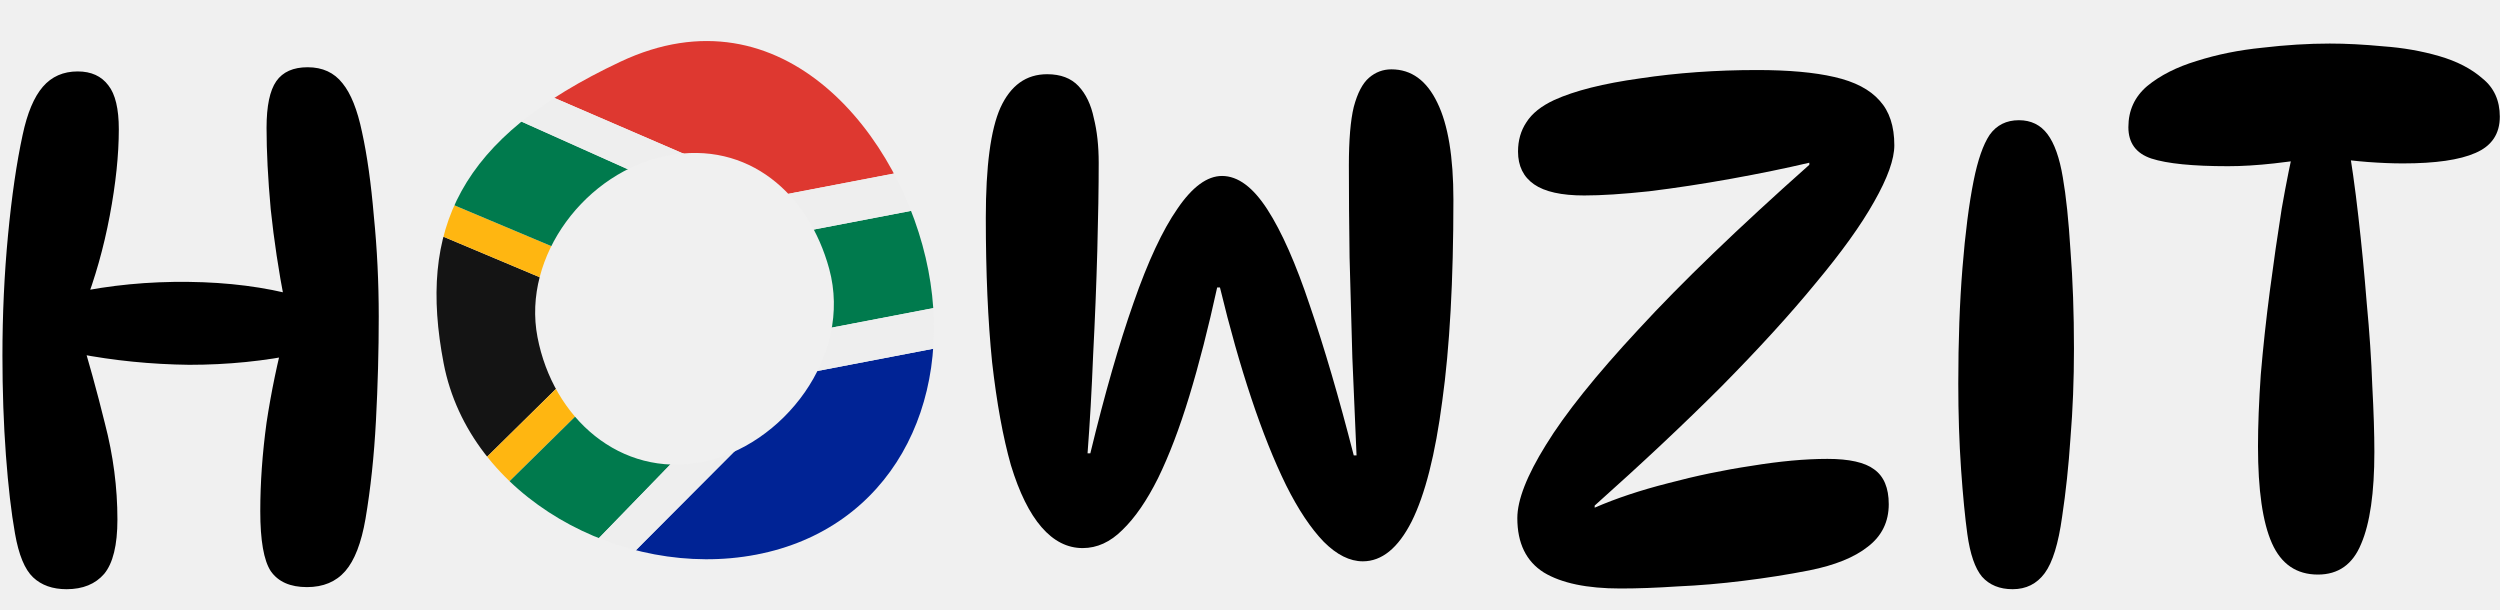
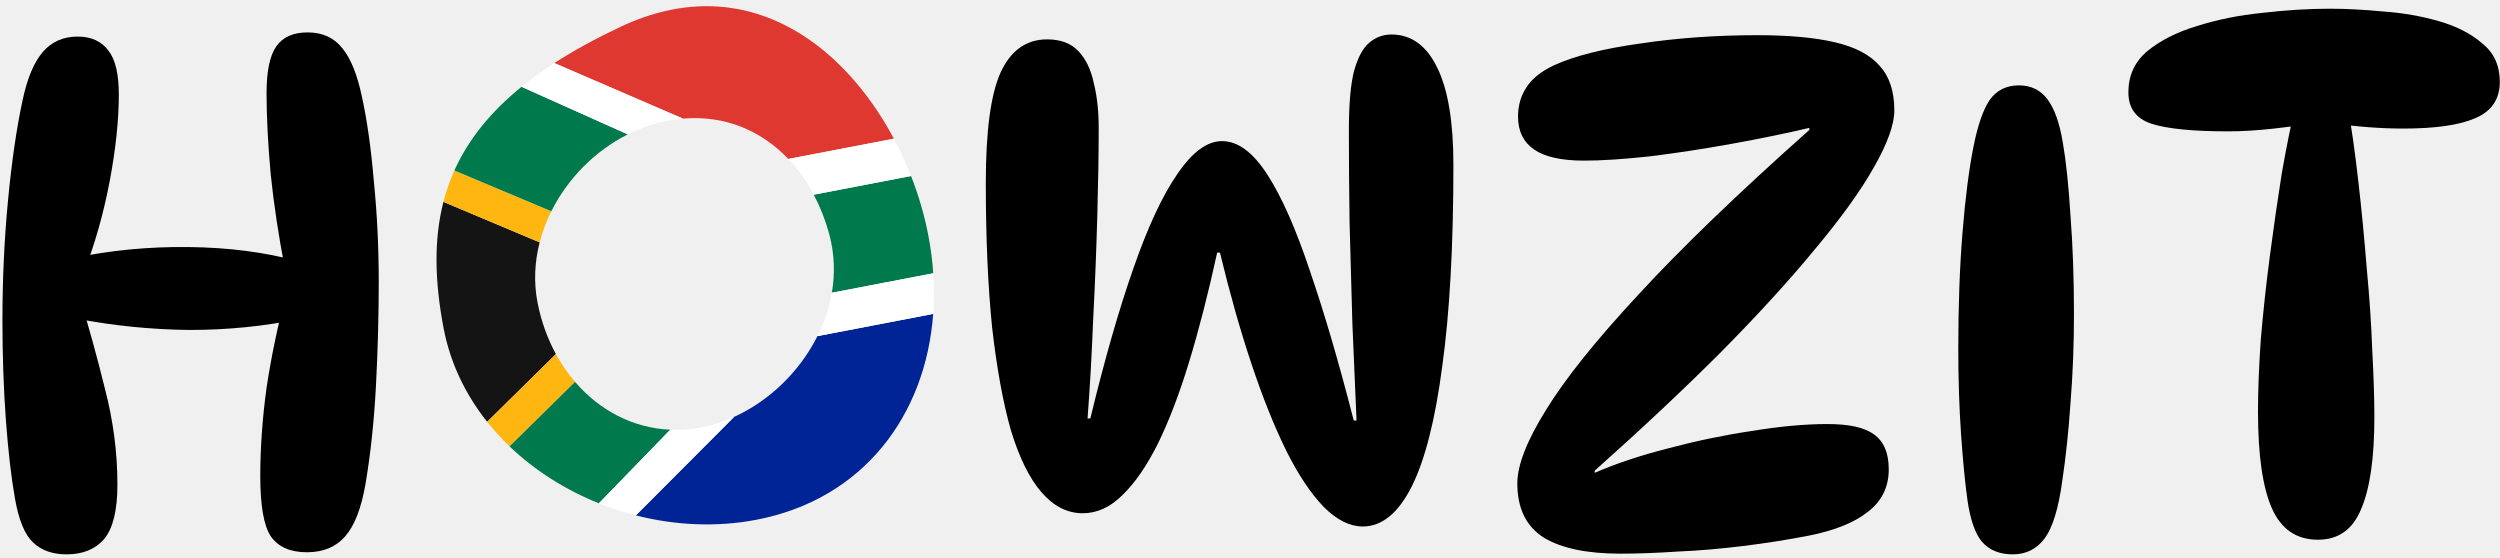
- <svg xmlns="http://www.w3.org/2000/svg" width="287" height="70" viewBox="0 0 287 70" fill="none">
-   <path d="M8.92 8.2C10.467 8.2 11.64 8.733 12.44 9.8C13.24 10.813 13.64 12.493 13.64 14.84C13.64 17.773 13.293 21.08 12.6 24.76C11.907 28.44 10.92 31.933 9.64 35.24L8.36 33.64C12.627 32.733 17.053 32.307 21.64 32.36C26.227 32.413 30.387 32.947 34.12 33.96L32.68 34.68C31.987 31.107 31.453 27.56 31.08 24.04C30.76 20.52 30.6 17.4 30.6 14.68C30.6 12.173 30.973 10.387 31.72 9.32C32.467 8.253 33.667 7.72 35.32 7.72C37.027 7.72 38.36 8.333 39.32 9.56C40.28 10.733 41.027 12.6 41.56 15.16C42.147 17.827 42.6 21.053 42.92 24.84C43.293 28.573 43.48 32.413 43.48 36.36C43.48 40.253 43.373 44.227 43.16 48.28C42.947 52.333 42.547 56.093 41.96 59.56C41.48 62.333 40.707 64.333 39.64 65.56C38.573 66.787 37.107 67.4 35.24 67.4C33.32 67.4 31.933 66.787 31.08 65.56C30.28 64.333 29.88 62.04 29.88 58.68C29.88 55.427 30.12 52.04 30.6 48.52C31.133 45 31.853 41.533 32.76 38.12L34.44 40.6C30.387 41.453 26.147 41.88 21.72 41.88C17.347 41.827 13.08 41.4 8.92 40.6L9.08 37.88C10.147 41.347 11.133 44.92 12.04 48.6C13 52.28 13.48 55.96 13.48 59.64C13.48 62.573 12.973 64.653 11.96 65.88C10.947 67.053 9.507 67.64 7.64 67.64C6.04 67.64 4.76 67.187 3.8 66.28C2.84 65.373 2.147 63.693 1.72 61.24C1.293 58.84 0.947 55.853 0.68 52.28C0.413 48.653 0.28 44.84 0.28 40.84C0.28 36.093 0.493 31.48 0.92 27C1.347 22.52 1.907 18.68 2.6 15.48C3.133 12.973 3.907 11.133 4.92 9.96C5.933 8.787 7.267 8.2 8.92 8.2Z" fill="black" />
-   <path d="M113.171 25C113.171 19.08 113.731 14.867 114.851 12.36C116.024 9.8 117.811 8.52 120.211 8.52C121.757 8.52 122.957 8.973 123.811 9.88C124.664 10.787 125.251 12.013 125.571 13.56C125.944 15.053 126.131 16.76 126.131 18.68C126.131 21.507 126.077 24.867 125.971 28.76C125.864 32.653 125.704 36.653 125.491 40.76C125.331 44.813 125.117 48.573 124.851 52.04H125.171C126.824 45.213 128.477 39.453 130.131 34.76C131.784 30.013 133.464 26.413 135.171 23.96C136.877 21.453 138.584 20.2 140.291 20.2C142.104 20.2 143.837 21.48 145.491 24.04C147.144 26.6 148.771 30.28 150.371 35.08C152.024 39.88 153.704 45.613 155.411 52.28H155.731C155.571 48.653 155.411 44.92 155.251 41.08C155.144 37.187 155.037 33.347 154.931 29.56C154.877 25.773 154.851 22.253 154.851 19C154.851 16.067 155.037 13.827 155.411 12.28C155.837 10.68 156.424 9.56 157.171 8.92C157.917 8.28 158.771 7.96 159.731 7.96C162.024 7.96 163.784 9.24 165.011 11.8C166.237 14.307 166.851 18.013 166.851 22.92C166.851 32.2 166.424 39.907 165.571 46.04C164.771 52.173 163.597 56.787 162.051 59.88C160.504 62.92 158.637 64.44 156.451 64.44C154.957 64.44 153.464 63.693 151.971 62.2C150.477 60.653 149.037 58.493 147.651 55.72C146.264 52.893 144.931 49.56 143.651 45.72C142.371 41.88 141.171 37.64 140.051 33H139.731C138.717 37.64 137.651 41.8 136.531 45.48C135.411 49.16 134.211 52.307 132.931 54.92C131.651 57.48 130.291 59.453 128.851 60.84C127.464 62.227 125.944 62.92 124.291 62.92C122.531 62.92 120.957 62.12 119.571 60.52C118.184 58.92 117.011 56.547 116.051 53.4C115.144 50.2 114.424 46.253 113.891 41.56C113.411 36.813 113.171 31.293 113.171 25Z" fill="black" />
-   <path d="M174.189 59.48C174.189 57.4 175.283 54.6 177.469 51.08C179.656 47.507 183.203 43.08 188.109 37.8C193.016 32.467 199.549 26.173 207.709 18.92V18.68C204.989 19.32 202.003 19.933 198.749 20.52C195.496 21.107 192.349 21.587 189.309 21.96C186.323 22.28 183.843 22.44 181.869 22.44C179.256 22.44 177.336 22.013 176.109 21.16C174.883 20.307 174.269 19.053 174.269 17.4C174.269 16.12 174.589 15 175.229 14.04C175.869 13.027 176.936 12.173 178.429 11.48C180.776 10.413 184.056 9.587 188.269 9C192.536 8.36 197.016 8.04 201.709 8.04C205.336 8.04 208.296 8.307 210.589 8.84C212.936 9.373 214.669 10.28 215.789 11.56C216.909 12.787 217.469 14.493 217.469 16.68C217.469 18.28 216.696 20.44 215.149 23.16C213.656 25.827 211.416 28.947 208.429 32.52C205.496 36.093 201.896 40.04 197.629 44.36C193.363 48.627 188.509 53.187 183.069 58.04V58.28C185.523 57.213 188.323 56.28 191.469 55.48C194.669 54.627 197.869 53.96 201.069 53.48C204.323 52.947 207.229 52.68 209.789 52.68C212.296 52.68 214.083 53.08 215.149 53.88C216.269 54.68 216.829 56.013 216.829 57.88C216.829 59.907 216.029 61.533 214.429 62.76C212.883 63.987 210.643 64.893 207.709 65.48C205.256 65.96 202.723 66.36 200.109 66.68C197.549 67 195.043 67.213 192.589 67.32C190.189 67.48 188.003 67.56 186.029 67.56C182.189 67.56 179.256 66.947 177.229 65.72C175.203 64.44 174.189 62.36 174.189 59.48Z" fill="black" />
-   <path d="M231.771 13.8C233.158 13.8 234.251 14.333 235.051 15.4C235.851 16.467 236.438 18.12 236.811 20.36C237.185 22.493 237.478 25.293 237.691 28.76C237.958 32.173 238.091 35.933 238.091 40.04C238.091 43.613 237.958 47.027 237.691 50.28C237.478 53.48 237.158 56.493 236.731 59.32C236.305 62.413 235.638 64.573 234.731 65.8C233.825 67.027 232.598 67.64 231.051 67.64C229.558 67.64 228.385 67.16 227.531 66.2C226.731 65.24 226.171 63.613 225.851 61.32C225.585 59.4 225.345 56.92 225.131 53.88C224.918 50.787 224.811 47.507 224.811 44.04C224.811 39.133 224.971 34.707 225.291 30.76C225.611 26.76 226.038 23.427 226.571 20.76C227.051 18.36 227.665 16.6 228.411 15.48C229.211 14.36 230.331 13.8 231.771 13.8Z" fill="black" />
-   <path d="M267.458 5C269.325 5 271.378 5.107 273.618 5.32C275.858 5.48 277.991 5.853 280.018 6.44C282.045 7.027 283.698 7.88 284.978 9C286.311 10.067 286.978 11.533 286.978 13.4C286.978 15.373 286.045 16.76 284.178 17.56C282.365 18.36 279.591 18.76 275.858 18.76C274.631 18.76 273.298 18.707 271.858 18.6C270.471 18.493 269.058 18.333 267.618 18.12L269.458 15.8C269.938 18.52 270.365 21.533 270.738 24.84C271.111 28.093 271.431 31.4 271.698 34.76C272.018 38.12 272.231 41.293 272.338 44.28C272.498 47.267 272.578 49.8 272.578 51.88C272.578 56.573 272.071 60.093 271.058 62.44C270.098 64.787 268.445 65.96 266.098 65.96C263.645 65.96 261.885 64.76 260.818 62.36C259.751 59.96 259.218 56.253 259.218 51.24C259.218 48.84 259.325 46.093 259.538 43C259.805 39.853 260.151 36.653 260.578 33.4C261.005 30.147 261.458 27 261.938 23.96C262.471 20.92 263.005 18.28 263.538 16.04L265.778 18.12C264.551 18.333 262.978 18.547 261.058 18.76C259.138 18.973 257.378 19.08 255.778 19.08C251.725 19.08 248.791 18.787 246.978 18.2C245.218 17.613 244.338 16.413 244.338 14.6C244.338 12.68 245.058 11.107 246.498 9.88C247.991 8.653 249.885 7.693 252.178 7C254.525 6.253 257.031 5.747 259.698 5.48C262.418 5.16 265.005 5 267.458 5Z" fill="black" />
-   <mask id="mask0_2_56" style="mask-type:alpha" maskUnits="userSpaceOnUse" x="50" y="4" width="58" height="61">
-     <path fill-rule="evenodd" clip-rule="evenodd" d="M86.831 63.669C102.196 60.719 109.524 46.397 106.574 31.032C103.624 15.667 89.885 -1.704 71.237 7.078C52.589 15.86 47.982 26.349 50.932 41.715C53.882 57.08 71.466 66.619 86.831 63.669ZM80.537 53.055C89.857 51.265 97.924 40.875 95.19 30.853C92.861 22.315 85.938 16.078 76.619 17.867C67.299 19.657 59.913 29.381 61.703 38.701C63.492 48.021 71.217 54.844 80.537 53.055Z" fill="#D9D9D9" />
-   </mask>
-   <g mask="url(#mask0_2_56)">
-     <path d="M115.113 -2.292L57.784 8.715L89.556 22.43L127.775 15.092L125.833 4.975C125.375 2.59 123.988 0.484 121.978 -0.879C119.968 -2.241 117.498 -2.749 115.113 -2.292Z" fill="#DE3830" />
-     <path d="M69.007 67.168L126.336 56.162C128.721 55.704 130.826 54.317 132.189 52.307C133.552 50.297 134.06 47.827 133.602 45.442L131.66 35.325L93.44 42.663L69.007 67.168Z" fill="#002395" />
-     <path d="M45.761 25.01L51.803 56.485L72.388 36.215L45.761 25.01Z" fill="#141414" />
-     <path d="M44.897 20.514L45.761 25.01L72.388 36.215L51.804 56.485L52.667 60.981L79.133 34.92L44.897 20.514Z" fill="#FFB611" />
-     <path d="M51.144 10.055C49.001 10.729 47.181 12.167 46.029 14.095C44.877 16.023 44.475 18.308 44.897 20.514L79.133 34.92L52.667 60.981C53.091 63.187 54.311 65.16 56.095 66.524C57.879 67.889 60.102 68.55 62.342 68.383L91.453 38.383L130.796 30.829L128.638 19.588L89.295 27.142L51.144 10.055Z" fill="#007A4D" />
-     <path d="M57.784 8.715L52.164 9.794C51.813 9.862 51.476 9.952 51.144 10.055L89.295 27.142L128.638 19.588L127.775 15.092L89.556 22.43L57.784 8.715ZM62.342 68.383C62.689 68.356 63.035 68.315 63.386 68.248L69.007 67.168L93.44 42.663L131.66 35.325L130.797 30.829L91.453 38.383L62.342 68.383Z" fill="#EEEEEE" />
-   </g>
+ <svg xmlns="http://www.w3.org/2000/svg" width="287" height="64" viewBox="0 0 287 64" fill="none">
+   <path d="M8.92 4.2C10.467 4.2 11.64 4.733 12.44 5.8C13.24 6.813 13.64 8.493 13.64 10.84C13.64 13.773 13.293 17.08 12.6 20.76C11.907 24.44 10.92 27.933 9.64 31.24L8.36 29.64C12.627 28.733 17.053 28.307 21.64 28.36C26.227 28.413 30.387 28.947 34.12 29.96L32.68 30.68C31.987 27.107 31.453 23.56 31.08 20.04C30.76 16.52 30.6 13.4 30.6 10.68C30.6 8.173 30.973 6.387 31.72 5.32C32.467 4.253 33.667 3.72 35.32 3.72C37.027 3.72 38.36 4.333 39.32 5.56C40.28 6.733 41.027 8.6 41.56 11.16C42.147 13.827 42.6 17.053 42.92 20.84C43.293 24.573 43.48 28.413 43.48 32.36C43.48 36.253 43.373 40.227 43.16 44.28C42.947 48.333 42.547 52.093 41.96 55.56C41.48 58.333 40.707 60.333 39.64 61.56C38.573 62.787 37.107 63.4 35.24 63.4C33.32 63.4 31.933 62.787 31.08 61.56C30.28 60.333 29.88 58.04 29.88 54.68C29.88 51.427 30.12 48.04 30.6 44.52C31.133 41 31.853 37.533 32.76 34.12L34.44 36.6C30.387 37.453 26.147 37.88 21.72 37.88C17.347 37.827 13.08 37.4 8.92 36.6L9.08 33.88C10.147 37.347 11.133 40.92 12.04 44.6C13 48.28 13.48 51.96 13.48 55.64C13.48 58.573 12.973 60.653 11.96 61.88C10.947 63.053 9.507 63.64 7.64 63.64C6.04 63.64 4.76 63.187 3.8 62.28C2.84 61.373 2.147 59.693 1.72 57.24C1.293 54.84 0.947 51.853 0.68 48.28C0.413 44.653 0.28 40.84 0.28 36.84C0.28 32.093 0.493 27.48 0.92 23C1.347 18.52 1.907 14.68 2.6 11.48C3.133 8.973 3.907 7.133 4.92 5.96C5.933 4.787 7.267 4.2 8.92 4.2Z" fill="black" />
+   <path d="M113.171 21C113.171 15.08 113.731 10.867 114.851 8.36C116.024 5.8 117.811 4.52 120.211 4.52C121.757 4.52 122.957 4.973 123.811 5.88C124.664 6.787 125.251 8.013 125.571 9.56C125.944 11.053 126.131 12.76 126.131 14.68C126.131 17.507 126.077 20.867 125.971 24.76C125.864 28.653 125.704 32.653 125.491 36.76C125.331 40.813 125.117 44.573 124.851 48.04H125.171C126.824 41.213 128.477 35.453 130.131 30.76C131.784 26.013 133.464 22.413 135.171 19.96C136.877 17.453 138.584 16.2 140.291 16.2C142.104 16.2 143.837 17.48 145.491 20.04C147.144 22.6 148.771 26.28 150.371 31.08C152.024 35.88 153.704 41.613 155.411 48.28H155.731C155.571 44.653 155.411 40.92 155.251 37.08C155.144 33.187 155.037 29.347 154.931 25.56C154.877 21.773 154.851 18.253 154.851 15C154.851 12.067 155.037 9.827 155.411 8.28C155.837 6.68 156.424 5.56 157.171 4.92C157.917 4.28 158.771 3.96 159.731 3.96C162.024 3.96 163.784 5.24 165.011 7.8C166.237 10.307 166.851 14.013 166.851 18.92C166.851 28.2 166.424 35.907 165.571 42.04C164.771 48.173 163.597 52.787 162.051 55.88C160.504 58.92 158.637 60.44 156.451 60.44C154.957 60.44 153.464 59.693 151.971 58.2C150.477 56.653 149.037 54.493 147.651 51.72C146.264 48.893 144.931 45.56 143.651 41.72C142.371 37.88 141.171 33.64 140.051 29H139.731C138.717 33.64 137.651 37.8 136.531 41.48C135.411 45.16 134.211 48.307 132.931 50.92C131.651 53.48 130.291 55.453 128.851 56.84C127.464 58.227 125.944 58.92 124.291 58.92C122.531 58.92 120.957 58.12 119.571 56.52C118.184 54.92 117.011 52.547 116.051 49.4C115.144 46.2 114.424 42.253 113.891 37.56C113.411 32.813 113.171 27.293 113.171 21Z" fill="black" />
+   <path d="M174.189 55.48C174.189 53.4 175.283 50.6 177.469 47.08C179.656 43.507 183.203 39.08 188.109 33.8C193.016 28.467 199.549 22.173 207.709 14.92V14.68C204.989 15.32 202.003 15.933 198.749 16.52C195.496 17.107 192.349 17.587 189.309 17.96C186.323 18.28 183.843 18.44 181.869 18.44C179.256 18.44 177.336 18.013 176.109 17.16C174.883 16.307 174.269 15.053 174.269 13.4C174.269 12.12 174.589 11 175.229 10.04C175.869 9.027 176.936 8.173 178.429 7.48C180.776 6.413 184.056 5.587 188.269 5C192.536 4.36 197.016 4.04 201.709 4.04C205.336 4.04 208.296 4.307 210.589 4.84C212.936 5.373 214.669 6.28 215.789 7.56C216.909 8.787 217.469 10.493 217.469 12.68C217.469 14.28 216.696 16.44 215.149 19.16C213.656 21.827 211.416 24.947 208.429 28.52C205.496 32.093 201.896 36.04 197.629 40.36C193.363 44.627 188.509 49.187 183.069 54.04V54.28C185.523 53.213 188.323 52.28 191.469 51.48C194.669 50.627 197.869 49.96 201.069 49.48C204.323 48.947 207.229 48.68 209.789 48.68C212.296 48.68 214.083 49.08 215.149 49.88C216.269 50.68 216.829 52.013 216.829 53.88C216.829 55.907 216.029 57.533 214.429 58.76C212.883 59.987 210.643 60.893 207.709 61.48C205.256 61.96 202.723 62.36 200.109 62.68C197.549 63 195.043 63.213 192.589 63.32C190.189 63.48 188.003 63.56 186.029 63.56C182.189 63.56 179.256 62.947 177.229 61.72C175.203 60.44 174.189 58.36 174.189 55.48Z" fill="black" />
+   <path d="M231.771 9.8C233.158 9.8 234.251 10.333 235.051 11.4C235.851 12.467 236.438 14.12 236.811 16.36C237.185 18.493 237.478 21.293 237.691 24.76C237.958 28.173 238.091 31.933 238.091 36.04C238.091 39.613 237.958 43.027 237.691 46.28C237.478 49.48 237.158 52.493 236.731 55.32C236.305 58.413 235.638 60.573 234.731 61.8C233.825 63.027 232.598 63.64 231.051 63.64C229.558 63.64 228.385 63.16 227.531 62.2C226.731 61.24 226.171 59.613 225.851 57.32C225.585 55.4 225.345 52.92 225.131 49.88C224.918 46.787 224.811 43.507 224.811 40.04C224.811 35.133 224.971 30.707 225.291 26.76C225.611 22.76 226.038 19.427 226.571 16.76C227.051 14.36 227.665 12.6 228.411 11.48C229.211 10.36 230.331 9.8 231.771 9.8Z" fill="black" />
+   <path d="M267.458 1C269.325 1 271.378 1.107 273.618 1.32C275.858 1.48 277.991 1.853 280.018 2.44C282.045 3.027 283.698 3.88 284.978 5C286.311 6.067 286.978 7.533 286.978 9.4C286.978 11.373 286.045 12.76 284.178 13.56C282.365 14.36 279.591 14.76 275.858 14.76C274.631 14.76 273.298 14.707 271.858 14.6C270.471 14.493 269.058 14.333 267.618 14.12L269.458 11.8C269.938 14.52 270.365 17.533 270.738 20.84C271.111 24.093 271.431 27.4 271.698 30.76C272.018 34.12 272.231 37.293 272.338 40.28C272.498 43.267 272.578 45.8 272.578 47.88C272.578 52.573 272.071 56.093 271.058 58.44C270.098 60.787 268.445 61.96 266.098 61.96C263.645 61.96 261.885 60.76 260.818 58.36C259.751 55.96 259.218 52.253 259.218 47.24C259.218 44.84 259.325 42.093 259.538 39C259.805 35.853 260.151 32.653 260.578 29.4C261.005 26.147 261.458 23 261.938 19.96C262.471 16.92 263.005 14.28 263.538 12.04L265.778 14.12C264.551 14.333 262.978 14.547 261.058 14.76C259.138 14.973 257.378 15.08 255.778 15.08C251.725 15.08 248.791 14.787 246.978 14.2C245.218 13.613 244.338 12.413 244.338 10.6C244.338 8.68 245.058 7.107 246.498 5.88C247.991 4.653 249.885 3.693 252.178 3C254.525 2.253 257.031 1.747 259.698 1.48C262.418 1.16 265.005 1 267.458 1Z" fill="black" />
+   <path d="M102.619 15.921C96.686 4.79 85.371 -3.578 71.237 3.078C68.383 4.422 65.857 5.806 63.638 7.242L78.409 13.618C83.31 13.2 87.457 15.052 90.496 18.249L102.619 15.921Z" fill="#DE3830" />
+   <path d="M107.129 36.035C106.274 47.666 99.126 57.308 86.831 59.669C82.268 60.545 77.509 60.319 72.996 59.167L84.273 47.858C88.311 46.032 91.811 42.651 93.846 38.585L107.129 36.035Z" fill="#002395" />
+   <path d="M55.925 48.426L63.821 40.651C62.837 38.849 62.114 36.84 61.703 34.701C61.259 32.391 61.379 30.056 61.953 27.824L50.906 23.175C49.792 27.51 49.895 32.311 50.932 37.715C51.701 41.721 53.465 45.331 55.925 48.426Z" fill="#141414" />
+   <path d="M58.496 51.242L66.015 43.838C65.186 42.873 64.451 41.804 63.821 40.651L55.925 48.426C56.714 49.419 57.574 50.359 58.496 51.242Z" fill="#FFB611" />
+   <path d="M50.906 23.175L61.953 27.824C62.268 26.596 62.721 25.399 63.292 24.254L52.164 19.572C51.641 20.737 51.224 21.937 50.906 23.175Z" fill="#FFB611" />
+   <path d="M59.869 9.963C56.238 12.913 53.728 16.087 52.164 19.572L63.292 24.254C65.16 20.509 68.3 17.32 72.069 15.427L59.869 9.963Z" fill="#007A4D" />
+   <path d="M93.42 22.35C94.16 23.746 94.755 25.259 95.19 26.853C95.808 29.12 95.874 31.405 95.498 33.606L107.138 31.371C107.041 29.94 106.854 28.491 106.574 27.032C106.14 24.77 105.472 22.464 104.588 20.205L93.42 22.35Z" fill="#007A4D" />
+   <path d="M68.749 57.78L76.951 49.328C72.609 49.145 68.791 47.072 66.015 43.838L58.496 51.242C61.403 54.026 64.924 56.246 68.749 57.78Z" fill="#007A4D" />
+   <path d="M63.638 7.242C62.267 8.129 61.013 9.035 59.869 9.963L72.069 15.427C73.506 14.705 75.034 14.171 76.619 13.867C77.226 13.751 77.823 13.668 78.409 13.618L63.638 7.242Z" fill="white" />
+   <path d="M90.496 18.249C91.631 19.444 92.612 20.827 93.42 22.35L104.588 20.205C104.019 18.75 103.361 17.314 102.619 15.921L90.496 18.249Z" fill="white" />
+   <path d="M107.138 31.371L95.498 33.606C95.202 35.335 94.634 37.012 93.846 38.585L107.129 36.035C107.241 34.511 107.245 32.952 107.138 31.371Z" fill="white" />
+   <path d="M72.996 59.167L84.273 47.858C83.067 48.403 81.814 48.81 80.537 49.055C79.311 49.29 78.112 49.376 76.951 49.328L68.749 57.78C70.13 58.334 71.551 58.798 72.996 59.167Z" fill="white" />
</svg>
